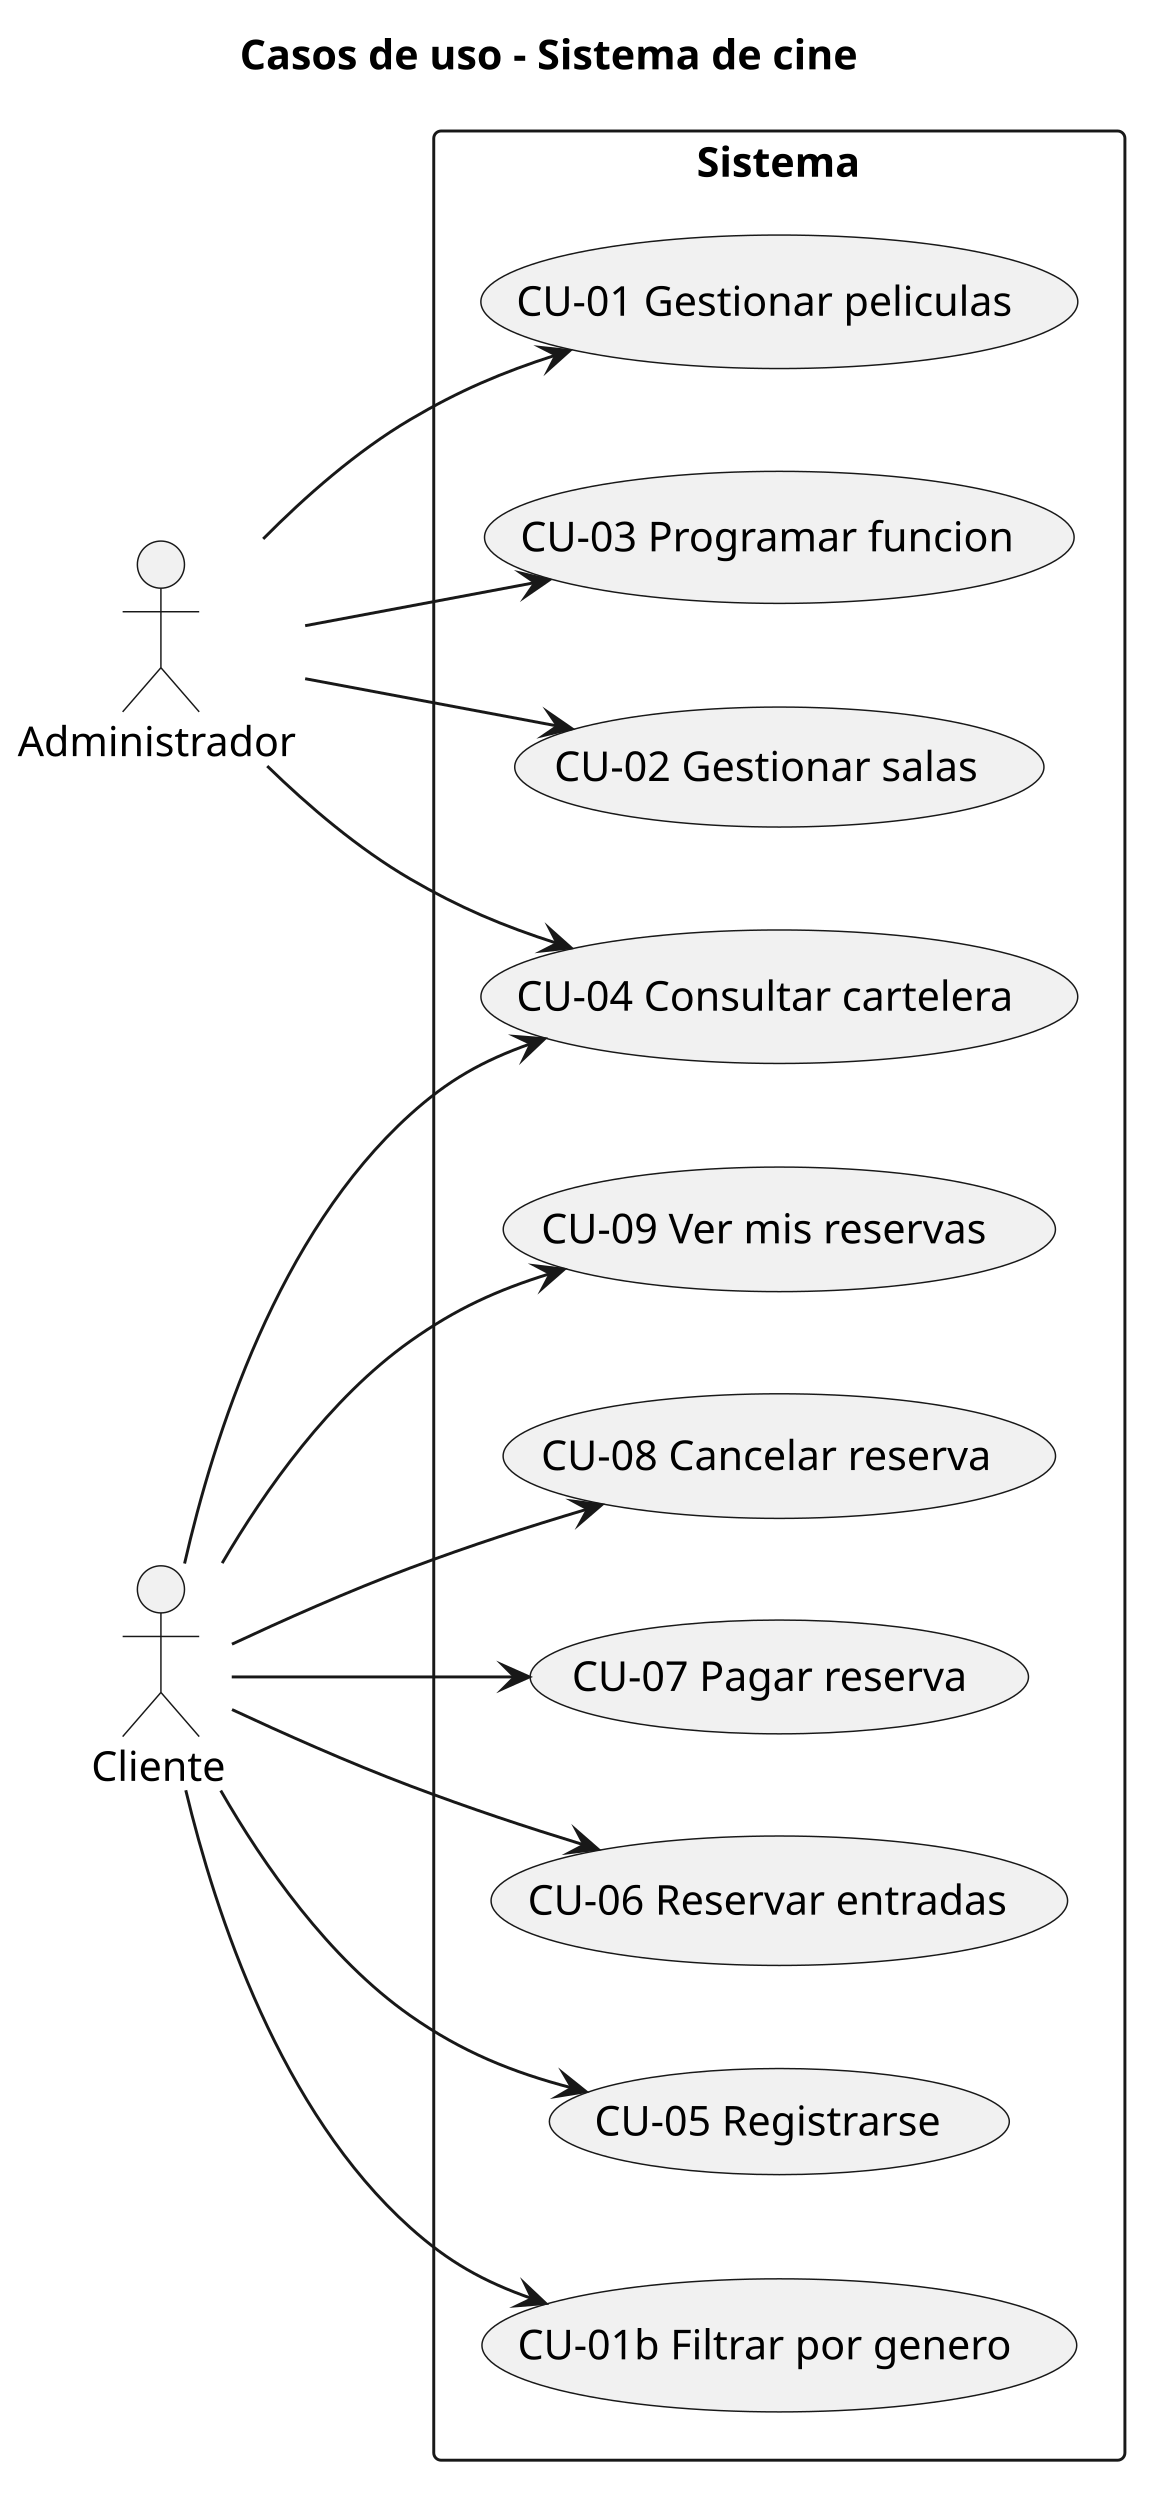
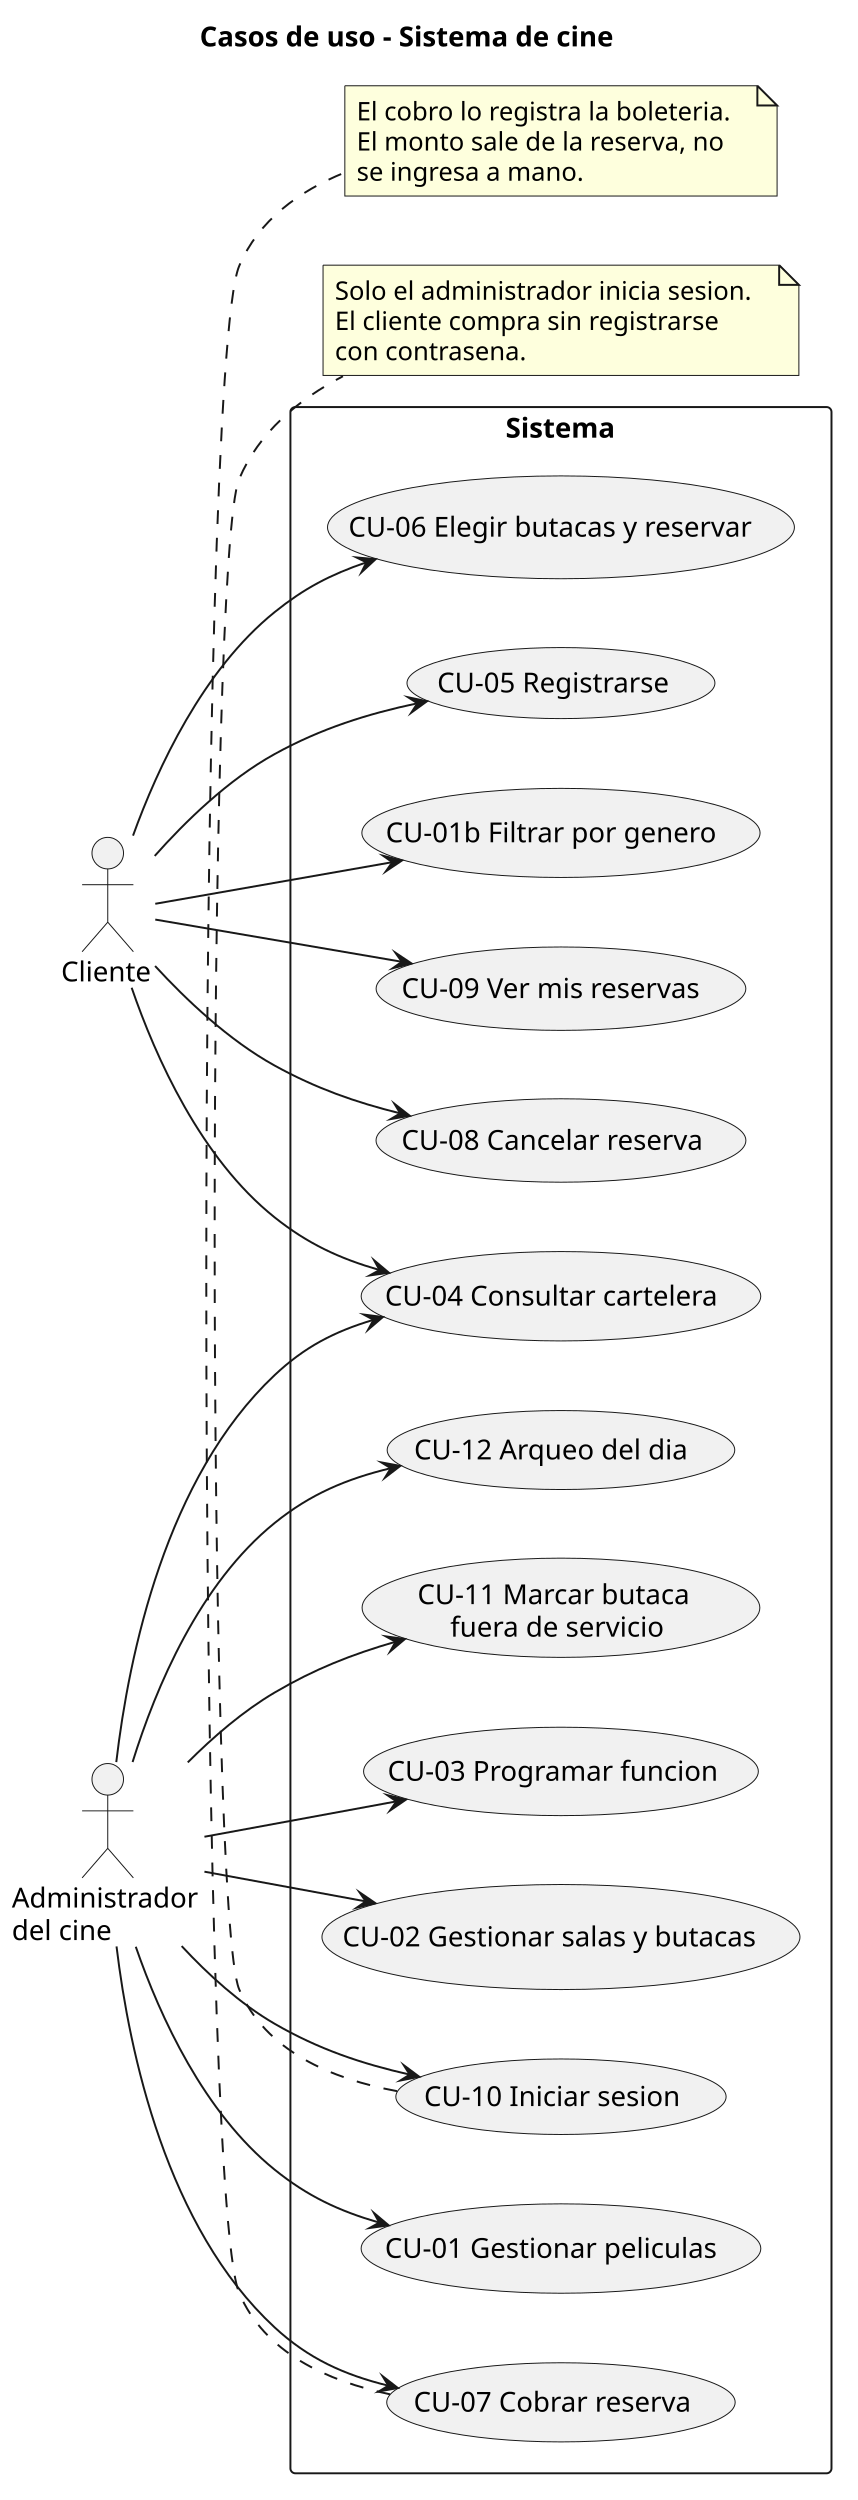
- <svg xmlns="http://www.w3.org/2000/svg" contentStyleType="text/css" data-diagram-type="DESCRIPTION" height="849px" preserveAspectRatio="none" style="width:396px;height:849px;background:#FFFFFF;" version="1.1" viewBox="0 0 396 849" width="396px" zoomAndPan="magnify">
+ <svg xmlns="http://www.w3.org/2000/svg" contentStyleType="text/css" data-diagram-type="DESCRIPTION" height="1268px" preserveAspectRatio="none" style="width:435px;height:1268px;background:#FFFFFF;" version="1.1" viewBox="0 0 435 1268" width="435px" zoomAndPan="magnify">
  <defs />
  <g>
    <g class="title" data-source-line="1">
-       <text fill="#000000" font-family="sans-serif" font-size="14" font-weight="700" lengthAdjust="spacing" textLength="226.167" x="81.427" y="23.535">Casos de uso - Sistema de cine</text>
+       <text fill="#000000" font-family="sans-serif" font-size="14" font-weight="700" lengthAdjust="spacing" textLength="226.167" x="101.281" y="23.535">Casos de uso - Sistema de cine</text>
    </g>
    <g class="cluster" data-qualified-name="Sistema" data-source-line="8" id="ent0003">
-       <rect fill="none" height="791" rx="2.5" ry="2.5" style="stroke:#181818;stroke-width:1;" width="234.72" x="147.3" y="44.488" />
-       <text fill="#000000" font-family="sans-serif" font-size="14" font-weight="700" lengthAdjust="spacing" textLength="56.15" x="236.585" y="60.023">Sistema</text>
+       <rect fill="none" height="1048" rx="2.5" ry="2.5" style="stroke:#181818;stroke-width:1;" width="274.43" x="147.3" y="206.458" />
+       <text fill="#000000" font-family="sans-serif" font-size="14" font-weight="700" lengthAdjust="spacing" textLength="56.15" x="256.44" y="221.993">Sistema</text>
    </g>
    <g class="entity" data-qualified-name="Sistema.CU01" data-source-line="9" id="ent0004">
-       <ellipse cx="264.662" cy="102.491" fill="#F1F1F1" rx="101.362" ry="22.672" style="stroke:#181818;stroke-width:0.5;" />
-       <text fill="#000000" font-family="sans-serif" font-size="14" lengthAdjust="spacing" textLength="178.616" x="175.354" y="107.235">CU-01 Gestionar peliculas</text>
+       <ellipse cx="284.522" cy="1140.461" fill="#F1F1F1" rx="101.362" ry="22.672" style="stroke:#181818;stroke-width:0.5;" />
+       <text fill="#000000" font-family="sans-serif" font-size="14" lengthAdjust="spacing" textLength="178.616" x="195.214" y="1145.205">CU-01 Gestionar peliculas</text>
    </g>
-     <g class="entity" data-qualified-name="Sistema.CU02" data-source-line="10" id="ent0005">
-       <ellipse cx="264.663" cy="260.491" fill="#F1F1F1" rx="89.864" ry="20.373" style="stroke:#181818;stroke-width:0.5;" />
-       <text fill="#000000" font-family="sans-serif" font-size="14" lengthAdjust="spacing" textLength="152.92" x="188.204" y="265.235">CU-02 Gestionar salas</text>
+     <g class="entity" data-qualified-name="Sistema.CU01b" data-source-line="10" id="ent0005">
+       <ellipse cx="284.523" cy="422.457" fill="#F1F1F1" rx="100.993" ry="22.599" style="stroke:#181818;stroke-width:0.5;" />
+       <text fill="#000000" font-family="sans-serif" font-size="14" lengthAdjust="spacing" textLength="177.803" x="195.621" y="427.201">CU-01b Filtrar por genero</text>
    </g>
-     <g class="entity" data-qualified-name="Sistema.CU03" data-source-line="11" id="ent0006">
-       <ellipse cx="264.656" cy="182.492" fill="#F1F1F1" rx="100.116" ry="22.423" style="stroke:#181818;stroke-width:0.5;" />
-       <text fill="#000000" font-family="sans-serif" font-size="14" lengthAdjust="spacing" textLength="175.868" x="176.722" y="187.236">CU-03 Programar funcion</text>
+     <g class="entity" data-qualified-name="Sistema.CU02" data-source-line="11" id="ent0006">
+       <ellipse cx="284.519" cy="982.462" fill="#F1F1F1" rx="121.219" ry="26.644" style="stroke:#181818;stroke-width:0.5;" />
+       <text fill="#000000" font-family="sans-serif" font-size="14" lengthAdjust="spacing" textLength="221.601" x="173.719" y="987.206">CU-02 Gestionar salas y butacas</text>
    </g>
-     <g class="entity" data-qualified-name="Sistema.CU04" data-source-line="12" id="ent0007">
-       <ellipse cx="264.66" cy="338.486" fill="#F1F1F1" rx="101.34" ry="22.668" style="stroke:#181818;stroke-width:0.5;" />
-       <text fill="#000000" font-family="sans-serif" font-size="14" lengthAdjust="spacing" textLength="178.568" x="175.376" y="343.231">CU-04 Consultar cartelera</text>
+     <g class="entity" data-qualified-name="Sistema.CU03" data-source-line="12" id="ent0007">
+       <ellipse cx="284.516" cy="898.462" fill="#F1F1F1" rx="100.116" ry="22.423" style="stroke:#181818;stroke-width:0.5;" />
+       <text fill="#000000" font-family="sans-serif" font-size="14" lengthAdjust="spacing" textLength="175.868" x="196.582" y="903.206">CU-03 Programar funcion</text>
    </g>
-     <g class="entity" data-qualified-name="Sistema.CU01b" data-source-line="13" id="ent0008">
-       <ellipse cx="264.663" cy="796.487" fill="#F1F1F1" rx="100.993" ry="22.599" style="stroke:#181818;stroke-width:0.5;" />
-       <text fill="#000000" font-family="sans-serif" font-size="14" lengthAdjust="spacing" textLength="177.803" x="175.762" y="801.231">CU-01b Filtrar por genero</text>
+     <g class="entity" data-qualified-name="Sistema.CU04" data-source-line="13" id="ent0008">
+       <ellipse cx="284.52" cy="657.456" fill="#F1F1F1" rx="101.34" ry="22.668" style="stroke:#181818;stroke-width:0.5;" />
+       <text fill="#000000" font-family="sans-serif" font-size="14" lengthAdjust="spacing" textLength="178.568" x="195.236" y="662.201">CU-04 Consultar cartelera</text>
    </g>
    <g class="entity" data-qualified-name="Sistema.CU05" data-source-line="14" id="ent0009">
-       <ellipse cx="264.658" cy="720.488" fill="#F1F1F1" rx="78.098" ry="18.02" style="stroke:#181818;stroke-width:0.5;" />
-       <text fill="#000000" font-family="sans-serif" font-size="14" lengthAdjust="spacing" textLength="125.549" x="201.884" y="725.232">CU-05 Registrarse</text>
+       <ellipse cx="284.518" cy="346.458" fill="#F1F1F1" rx="78.098" ry="18.02" style="stroke:#181818;stroke-width:0.5;" />
+       <text fill="#000000" font-family="sans-serif" font-size="14" lengthAdjust="spacing" textLength="125.549" x="221.744" y="351.202">CU-05 Registrarse</text>
    </g>
    <g class="entity" data-qualified-name="Sistema.CU06" data-source-line="15" id="ent0010">
-       <ellipse cx="264.661" cy="645.486" fill="#F1F1F1" rx="97.891" ry="21.978" style="stroke:#181818;stroke-width:0.5;" />
-       <text fill="#000000" font-family="sans-serif" font-size="14" lengthAdjust="spacing" textLength="170.94" x="179.191" y="650.231">CU-06 Reservar entradas</text>
+       <ellipse cx="284.519" cy="267.458" fill="#F1F1F1" rx="118.399" ry="26.08" style="stroke:#181818;stroke-width:0.5;" />
+       <text fill="#000000" font-family="sans-serif" font-size="14" lengthAdjust="spacing" textLength="215.571" x="176.733" y="272.202">CU-06 Elegir butacas y reservar</text>
    </g>
    <g class="entity" data-qualified-name="Sistema.CU07" data-source-line="16" id="ent0011">
-       <ellipse cx="264.655" cy="569.491" fill="#F1F1F1" rx="84.615" ry="19.323" style="stroke:#181818;stroke-width:0.5;" />
-       <text fill="#000000" font-family="sans-serif" font-size="14" lengthAdjust="spacing" textLength="140.882" x="194.214" y="574.236">CU-07 Pagar reserva</text>
+       <ellipse cx="284.516" cy="1218.461" fill="#F1F1F1" rx="88.366" ry="20.073" style="stroke:#181818;stroke-width:0.5;" />
+       <text fill="#000000" font-family="sans-serif" font-size="14" lengthAdjust="spacing" textLength="149.509" x="209.762" y="1223.206">CU-07 Cobrar reserva</text>
    </g>
    <g class="entity" data-qualified-name="Sistema.CU08" data-source-line="17" id="ent0012">
-       <ellipse cx="264.659" cy="494.488" fill="#F1F1F1" rx="93.799" ry="21.16" style="stroke:#181818;stroke-width:0.5;" />
-       <text fill="#000000" font-family="sans-serif" font-size="14" lengthAdjust="spacing" textLength="161.807" x="183.756" y="499.232">CU-08 Cancelar reserva</text>
+       <ellipse cx="284.519" cy="578.458" fill="#F1F1F1" rx="93.799" ry="21.16" style="stroke:#181818;stroke-width:0.5;" />
+       <text fill="#000000" font-family="sans-serif" font-size="14" lengthAdjust="spacing" textLength="161.807" x="203.616" y="583.202">CU-08 Cancelar reserva</text>
    </g>
    <g class="entity" data-qualified-name="Sistema.CU09" data-source-line="18" id="ent0013">
-       <ellipse cx="264.663" cy="417.491" fill="#F1F1F1" rx="93.763" ry="21.152" style="stroke:#181818;stroke-width:0.5;" />
-       <text fill="#000000" font-family="sans-serif" font-size="14" lengthAdjust="spacing" textLength="161.725" x="183.8" y="422.235">CU-09 Ver mis reservas</text>
+       <ellipse cx="284.523" cy="501.461" fill="#F1F1F1" rx="93.763" ry="21.152" style="stroke:#181818;stroke-width:0.5;" />
+       <text fill="#000000" font-family="sans-serif" font-size="14" lengthAdjust="spacing" textLength="161.725" x="203.66" y="506.205">CU-09 Ver mis reservas</text>
    </g>
-     <g class="entity" data-qualified-name="admin" data-source-line="5" id="ent0001">
-       <ellipse cx="54.648" cy="191.748" fill="#F1F1F1" rx="8" ry="8" style="stroke:#181818;stroke-width:0.5;" />
-       <path d="M54.648,199.748 L54.648,226.748 M41.648,207.748 L67.648,207.748 M54.648,226.748 L41.648,241.748 M54.648,226.748 L67.648,241.748" fill="none" style="stroke:#181818;stroke-width:0.5;" />
-       <text fill="#000000" font-family="sans-serif" font-size="14" lengthAdjust="spacing" textLength="97.296" x="6" y="256.783">Administrador</text>
+     <g class="entity" data-qualified-name="Sistema.CU10" data-source-line="19" id="ent0014">
+       <ellipse cx="284.524" cy="1063.461" fill="#F1F1F1" rx="83.764" ry="19.153" style="stroke:#181818;stroke-width:0.5;" />
+       <text fill="#000000" font-family="sans-serif" font-size="14" lengthAdjust="spacing" textLength="138.906" x="215.071" y="1068.205">CU-10 Iniciar sesion</text>
    </g>
-     <g class="entity" data-qualified-name="cliente" data-source-line="6" id="ent0002">
-       <ellipse cx="54.652" cy="539.748" fill="#F1F1F1" rx="8" ry="8" style="stroke:#181818;stroke-width:0.5;" />
-       <path d="M54.652,547.748 L54.652,574.748 M41.652,555.748 L67.652,555.748 M54.652,574.748 L41.652,589.748 M54.652,574.748 L67.652,589.748" fill="none" style="stroke:#181818;stroke-width:0.5;" />
-       <text fill="#000000" font-family="sans-serif" font-size="14" lengthAdjust="spacing" textLength="47.305" x="31" y="604.783">Cliente</text>
+     <g class="entity" data-qualified-name="Sistema.CU11" data-source-line="20" id="ent0015">
+       <ellipse cx="284.519" cy="815.459" fill="#F1F1F1" rx="100.869" ry="25.171" style="stroke:#181818;stroke-width:0.5;" />
+       <text fill="#000000" font-family="sans-serif" font-size="14" lengthAdjust="spacing" textLength="145.571" x="211.733" y="813.626">CU-11 Marcar butaca</text>
+       <text fill="#000000" font-family="sans-serif" font-size="14" lengthAdjust="spacing" textLength="112.342" x="228.348" y="830.114">fuera de servicio</text>
    </g>
-     <g class="link" data-entity-1="ent0001" data-entity-2="ent0004" data-link-type="dependency" data-source-line="21" id="lnk14">
-       <path d="M89.38,183.008 C103.6,168.658 121.07,153.268 139.3,142.488 C155.89,132.678 170.411,126.503 188.771,120.583" fill="none" id="admin-to-CU01" style="stroke:#181818;stroke-width:1;" />
-       <polygon fill="#181818" points="193.53,119.048,183.737,118.003,188.771,120.583,186.192,125.617,193.53,119.048" style="stroke:#181818;stroke-width:1;stroke-linejoin:miter;stroke-miterlimit:10;" />
+     <g class="entity" data-qualified-name="Sistema.CU12" data-source-line="21" id="ent0016">
+       <ellipse cx="284.521" cy="735.458" fill="#F1F1F1" rx="88.151" ry="20.03" style="stroke:#181818;stroke-width:0.5;" />
+       <text fill="#000000" font-family="sans-serif" font-size="14" lengthAdjust="spacing" textLength="149.017" x="210.012" y="740.203">CU-12 Arqueo del dia</text>
    </g>
-     <g class="link" data-entity-1="ent0001" data-entity-2="ent0005" data-link-type="dependency" data-source-line="22" id="lnk15">
-       <path d="M103.63,230.488 C130.51,235.528 159.585,240.977 189.315,246.548" fill="none" id="admin-to-CU02" style="stroke:#181818;stroke-width:1;" />
-       <polygon fill="#181818" points="194.23,247.468,186.12,241.879,189.315,246.548,184.647,249.743,194.23,247.468" style="stroke:#181818;stroke-width:1;stroke-linejoin:miter;stroke-miterlimit:10;" />
+     <g class="entity" data-qualified-name="cliente" data-source-line="5" id="ent0001">
+       <ellipse cx="54.652" cy="432.718" fill="#F1F1F1" rx="8" ry="8" style="stroke:#181818;stroke-width:0.5;" />
+       <path d="M54.652,440.718 L54.652,467.718 M41.652,448.718 L67.652,448.718 M54.652,467.718 L41.652,482.718 M54.652,467.718 L67.652,482.718" fill="none" style="stroke:#181818;stroke-width:0.5;" />
+       <text fill="#000000" font-family="sans-serif" font-size="14" lengthAdjust="spacing" textLength="47.305" x="31" y="497.753">Cliente</text>
    </g>
-     <g class="link" data-entity-1="ent0001" data-entity-2="ent0006" data-link-type="dependency" data-source-line="23" id="lnk16">
-       <path d="M103.63,212.488 C128.23,207.878 153.866,203.069 181.666,197.859" fill="none" id="admin-to-CU03" style="stroke:#181818;stroke-width:1;" />
-       <polygon fill="#181818" points="186.58,196.938,176.997,194.665,181.666,197.859,178.471,202.528,186.58,196.938" style="stroke:#181818;stroke-width:1;stroke-linejoin:miter;stroke-miterlimit:10;" />
+     <g class="entity" data-qualified-name="admin" data-source-line="6" id="ent0002">
+       <ellipse cx="54.648" cy="902.468" fill="#F1F1F1" rx="8" ry="8" style="stroke:#181818;stroke-width:0.5;" />
+       <path d="M54.648,910.468 L54.648,937.468 M41.648,918.468 L67.648,918.468 M54.648,937.468 L41.648,952.468 M54.648,937.468 L67.648,952.468" fill="none" style="stroke:#181818;stroke-width:0.5;" />
+       <text fill="#000000" font-family="sans-serif" font-size="14" lengthAdjust="spacing" textLength="97.296" x="6" y="967.503">Administrador</text>
+       <text fill="#000000" font-family="sans-serif" font-size="14" lengthAdjust="spacing" textLength="52.794" x="6" y="983.992">del cine</text>
    </g>
-     <g class="link" data-entity-1="ent0001" data-entity-2="ent0007" data-link-type="dependency" data-source-line="24" id="lnk17">
-       <path d="M90.75,260.158 C104.76,273.788 121.73,288.248 139.3,298.488 C156.05,308.248 170.73,314.428 189.18,320.358" fill="none" id="admin-to-CU04" style="stroke:#181818;stroke-width:1;" />
-       <polygon fill="#181818" points="193.94,321.888,186.596,315.326,189.18,320.358,184.148,322.942,193.94,321.888" style="stroke:#181818;stroke-width:1;stroke-linejoin:miter;stroke-miterlimit:10;" />
+     <g class="entity" data-qualified-name="GMN31" data-source-line="41" id="ent0032">
+       <path d="M163.85,134.488 L163.85,190.42 L405.19,190.42 L405.19,144.488 L395.19,134.488 L163.85,134.488" fill="#FEFFDD" style="stroke:#181818;stroke-width:0.5;" />
+       <path d="M395.19,134.488 L395.19,144.488 L405.19,144.488 L395.19,134.488" fill="#FEFFDD" style="stroke:#181818;stroke-width:1;" />
+       <text fill="#000000" font-family="sans-serif" font-size="13" lengthAdjust="spacing" textLength="220.34" x="169.85" y="152.057">Solo el administrador inicia sesion.</text>
+       <text fill="#000000" font-family="sans-serif" font-size="13" lengthAdjust="spacing" textLength="202.363" x="169.85" y="167.367">El cliente compra sin registrarse</text>
+       <text fill="#000000" font-family="sans-serif" font-size="13" lengthAdjust="spacing" textLength="100.128" x="169.85" y="182.678">con contrasena.</text>
    </g>
-     <g class="link" data-entity-1="ent0002" data-entity-2="ent0007" data-link-type="dependency" data-source-line="26" id="lnk18">
-       <path d="M62.68,530.978 C72.51,487.948 94.43,419.008 139.3,378.488 C152.17,366.858 163.747,360.278 180.257,354.428" fill="none" id="cliente-to-CU04" style="stroke:#181818;stroke-width:1;" />
-       <polygon fill="#181818" points="184.97,352.758,175.151,351.994,180.257,354.428,177.823,359.534,184.97,352.758" style="stroke:#181818;stroke-width:1;stroke-linejoin:miter;stroke-miterlimit:10;" />
+     <g class="entity" data-qualified-name="GMN34" data-source-line="47" id="ent0035">
+       <path d="M174.9,43.488 L174.9,99.42 L394.137,99.42 L394.137,53.488 L384.137,43.488 L174.9,43.488" fill="#FEFFDD" style="stroke:#181818;stroke-width:0.5;" />
+       <path d="M384.137,43.488 L384.137,53.488 L394.137,53.488 L384.137,43.488" fill="#FEFFDD" style="stroke:#181818;stroke-width:1;" />
+       <text fill="#000000" font-family="sans-serif" font-size="13" lengthAdjust="spacing" textLength="198.237" x="180.9" y="61.057">El cobro lo registra la boleteria.</text>
+       <text fill="#000000" font-family="sans-serif" font-size="13" lengthAdjust="spacing" textLength="193.515" x="180.9" y="76.367">El monto sale de la reserva, no</text>
+       <text fill="#000000" font-family="sans-serif" font-size="13" lengthAdjust="spacing" textLength="119.171" x="180.9" y="91.678">se ingresa a mano.</text>
    </g>
-     <g class="link" data-entity-1="ent0002" data-entity-2="ent0008" data-link-type="dependency" data-source-line="27" id="lnk19">
-       <path d="M63.09,607.968 C73.21,650.158 95.33,717.088 139.3,756.488 C152.3,768.138 164.013,774.749 180.643,780.599" fill="none" id="cliente-to-CU01b" style="stroke:#181818;stroke-width:1;" />
-       <polygon fill="#181818" points="185.36,782.258,178.197,775.498,180.643,780.599,175.543,783.045,185.36,782.258" style="stroke:#181818;stroke-width:1;stroke-linejoin:miter;stroke-miterlimit:10;" />
+     <g class="link" data-entity-1="ent0001" data-entity-2="ent0008" data-link-type="dependency" data-source-line="24" id="lnk17">
+       <path d="M66.78,500.978 C78.95,536.338 101.88,587.618 139.3,617.458 C155.95,630.738 171.936,638.232 192.486,644.162" fill="none" id="cliente-to-CU04" style="stroke:#181818;stroke-width:1;" />
+       <polygon fill="#181818" points="197.29,645.548,189.752,639.21,192.486,644.162,187.534,646.896,197.29,645.548" style="stroke:#181818;stroke-width:1;stroke-linejoin:miter;stroke-miterlimit:10;" />
    </g>
-     <g class="link" data-entity-1="ent0002" data-entity-2="ent0009" data-link-type="dependency" data-source-line="28" id="lnk20">
-       <path d="M74.96,608.068 C89.44,633.258 111.51,664.988 139.3,684.488 C156.87,696.818 173.804,703.687 194.184,709.047" fill="none" id="cliente-to-CU05" style="stroke:#181818;stroke-width:1;" />
-       <polygon fill="#181818" points="199.02,710.318,191.333,704.161,194.184,709.047,189.299,711.898,199.02,710.318" style="stroke:#181818;stroke-width:1;stroke-linejoin:miter;stroke-miterlimit:10;" />
+     <g class="link" data-entity-1="ent0001" data-entity-2="ent0005" data-link-type="dependency" data-source-line="25" id="lnk18">
+       <path d="M78.75,458.398 C107.94,453.278 154.785,445.052 198.965,437.302" fill="none" id="cliente-to-CU01b" style="stroke:#181818;stroke-width:1;" />
+       <polygon fill="#181818" points="203.89,436.438,194.334,434.053,198.965,437.302,195.716,441.933,203.89,436.438" style="stroke:#181818;stroke-width:1;stroke-linejoin:miter;stroke-miterlimit:10;" />
    </g>
-     <g class="link" data-entity-1="ent0002" data-entity-2="ent0010" data-link-type="dependency" data-source-line="29" id="lnk21">
-       <path d="M78.79,580.568 C95.42,588.318 118.49,598.648 139.3,606.488 C159.84,614.228 177.892,620.225 198.322,626.525" fill="none" id="cliente-to-CU06" style="stroke:#181818;stroke-width:1;" />
-       <polygon fill="#181818" points="203.1,627.998,195.678,621.524,198.322,626.525,193.321,629.169,203.1,627.998" style="stroke:#181818;stroke-width:1;stroke-linejoin:miter;stroke-miterlimit:10;" />
+     <g class="link" data-entity-1="ent0001" data-entity-2="ent0009" data-link-type="dependency" data-source-line="26" id="lnk19">
+       <path d="M78.47,434.128 C93.9,416.768 115.72,395.458 139.3,382.458 C162.91,369.438 186.389,362.086 211.689,356.716" fill="none" id="cliente-to-CU05" style="stroke:#181818;stroke-width:1;" />
+       <polygon fill="#181818" points="216.58,355.678,206.946,353.634,211.689,356.716,208.607,361.46,216.58,355.678" style="stroke:#181818;stroke-width:1;stroke-linejoin:miter;stroke-miterlimit:10;" />
    </g>
-     <g class="link" data-entity-1="ent0002" data-entity-2="ent0011" data-link-type="dependency" data-source-line="30" id="lnk22">
-       <path d="M78.7,569.488 C103.14,569.488 138.17,569.488 174.76,569.488" fill="none" id="cliente-to-CU07" style="stroke:#181818;stroke-width:1;" />
-       <polygon fill="#181818" points="179.76,569.488,170.76,565.488,174.76,569.488,170.76,573.488,179.76,569.488" style="stroke:#181818;stroke-width:1;stroke-linejoin:miter;stroke-miterlimit:10;" />
+     <g class="link" data-entity-1="ent0001" data-entity-2="ent0010" data-link-type="dependency" data-source-line="27" id="lnk20">
+       <path d="M67.47,423.838 C79.96,389.308 102.96,339.768 139.3,310.458 C154.14,298.488 167.517,291.45 185.817,285.22" fill="none" id="cliente-to-CU06" style="stroke:#181818;stroke-width:1;" />
+       <polygon fill="#181818" points="190.55,283.608,180.741,282.722,185.817,285.22,183.319,290.295,190.55,283.608" style="stroke:#181818;stroke-width:1;stroke-linejoin:miter;stroke-miterlimit:10;" />
    </g>
-     <g class="link" data-entity-1="ent0002" data-entity-2="ent0012" data-link-type="dependency" data-source-line="31" id="lnk23">
-       <path d="M78.77,558.358 C95.4,550.588 118.46,540.248 139.3,532.488 C160.24,524.688 178.789,518.669 199.549,512.469" fill="none" id="cliente-to-CU08" style="stroke:#181818;stroke-width:1;" />
-       <polygon fill="#181818" points="204.34,511.038,194.572,509.781,199.549,512.469,196.861,517.447,204.34,511.038" style="stroke:#181818;stroke-width:1;stroke-linejoin:miter;stroke-miterlimit:10;" />
+     <g class="link" data-entity-1="ent0001" data-entity-2="ent0012" data-link-type="dependency" data-source-line="28" id="lnk21">
+       <path d="M78.66,489.958 C94.17,506.838 116,527.608 139.3,540.458 C160.27,552.028 180.058,558.99 202.988,564.7" fill="none" id="cliente-to-CU08" style="stroke:#181818;stroke-width:1;" />
+       <polygon fill="#181818" points="207.84,565.908,200.073,559.852,202.988,564.7,198.14,567.615,207.84,565.908" style="stroke:#181818;stroke-width:1;stroke-linejoin:miter;stroke-miterlimit:10;" />
    </g>
-     <g class="link" data-entity-1="ent0002" data-entity-2="ent0013" data-link-type="dependency" data-source-line="32" id="lnk24">
-       <path d="M75.45,530.838 C90,505.998 111.97,474.878 139.3,455.488 C154.76,444.518 168.693,438.125 186.843,432.515" fill="none" id="cliente-to-CU09" style="stroke:#181818;stroke-width:1;" />
-       <polygon fill="#181818" points="191.62,431.038,181.84,429.874,186.843,432.515,184.203,437.518,191.62,431.038" style="stroke:#181818;stroke-width:1;stroke-linejoin:miter;stroke-miterlimit:10;" />
+     <g class="link" data-entity-1="ent0001" data-entity-2="ent0013" data-link-type="dependency" data-source-line="29" id="lnk22">
+       <path d="M78.75,466.408 C109.02,471.588 158.622,480.085 203.802,487.815" fill="none" id="cliente-to-CU09" style="stroke:#181818;stroke-width:1;" />
+       <polygon fill="#181818" points="208.73,488.658,200.534,483.198,203.802,487.815,199.184,491.083,208.73,488.658" style="stroke:#181818;stroke-width:1;stroke-linejoin:miter;stroke-miterlimit:10;" />
+     </g>
+     <g class="link" data-entity-1="ent0002" data-entity-2="ent0014" data-link-type="dependency" data-source-line="31" id="lnk23">
+       <path d="M92.14,987.048 C105.57,1001.528 121.82,1016.328 139.3,1026.458 C161.55,1039.358 183.413,1046.714 207.793,1052.234" fill="none" id="admin-to-CU10" style="stroke:#181818;stroke-width:1;" />
+       <polygon fill="#181818" points="212.67,1053.338,204.775,1047.45,207.793,1052.234,203.009,1055.252,212.67,1053.338" style="stroke:#181818;stroke-width:1;stroke-linejoin:miter;stroke-miterlimit:10;" />
+     </g>
+     <g class="link" data-entity-1="ent0002" data-entity-2="ent0004" data-link-type="dependency" data-source-line="32" id="lnk24">
+       <path d="M68.87,987.388 C81.35,1023.368 103.58,1071.588 139.3,1100.458 C155.87,1113.848 171.817,1121.38 192.367,1127.32" fill="none" id="admin-to-CU01" style="stroke:#181818;stroke-width:1;" />
+       <polygon fill="#181818" points="197.17,1128.708,189.635,1122.366,192.367,1127.32,187.413,1130.052,197.17,1128.708" style="stroke:#181818;stroke-width:1;stroke-linejoin:miter;stroke-miterlimit:10;" />
+     </g>
+     <g class="link" data-entity-1="ent0002" data-entity-2="ent0006" data-link-type="dependency" data-source-line="33" id="lnk25">
+       <path d="M103.69,949.318 C128.9,953.958 155.733,958.902 185.513,964.392" fill="none" id="admin-to-CU02" style="stroke:#181818;stroke-width:1;" />
+       <polygon fill="#181818" points="190.43,965.298,182.304,959.733,185.513,964.392,180.854,967.6,190.43,965.298" style="stroke:#181818;stroke-width:1;stroke-linejoin:miter;stroke-miterlimit:10;" />
+     </g>
+     <g class="link" data-entity-1="ent0002" data-entity-2="ent0007" data-link-type="dependency" data-source-line="34" id="lnk26">
+       <path d="M103.69,931.598 C133.33,926.138 167.123,919.915 201.023,913.665" fill="none" id="admin-to-CU03" style="stroke:#181818;stroke-width:1;" />
+       <polygon fill="#181818" points="205.94,912.758,196.364,910.456,201.023,913.665,197.814,918.324,205.94,912.758" style="stroke:#181818;stroke-width:1;stroke-linejoin:miter;stroke-miterlimit:10;" />
+     </g>
+     <g class="link" data-entity-1="ent0002" data-entity-2="ent0008" data-link-type="dependency" data-source-line="35" id="lnk27">
+       <path d="M58.98,893.728 C65.4,839.008 84.22,749.278 139.3,697.458 C154.44,683.218 169.409,675.4 189.419,669.42" fill="none" id="admin-to-CU04" style="stroke:#181818;stroke-width:1;" />
+       <polygon fill="#181818" points="194.21,667.988,184.441,666.733,189.419,669.42,186.732,674.398,194.21,667.988" style="stroke:#181818;stroke-width:1;stroke-linejoin:miter;stroke-miterlimit:10;" />
+     </g>
+     <g class="link" data-entity-1="ent0002" data-entity-2="ent0015" data-link-type="dependency" data-source-line="36" id="lnk28">
+       <path d="M95.23,893.888 C108.18,880.928 123.35,867.858 139.3,858.458 C159.44,846.588 178.328,839.15 200.618,832.69" fill="none" id="admin-to-CU11" style="stroke:#181818;stroke-width:1;" />
+       <polygon fill="#181818" points="205.42,831.298,195.662,829.962,200.618,832.69,197.889,837.645,205.42,831.298" style="stroke:#181818;stroke-width:1;stroke-linejoin:miter;stroke-miterlimit:10;" />
+     </g>
+     <g class="link" data-entity-1="ent0002" data-entity-2="ent0011" data-link-type="dependency" data-source-line="37" id="lnk29">
+       <path d="M59.1,987.228 C65.64,1041.448 84.56,1129.818 139.3,1180.458 C156.4,1196.288 174.454,1204.485 196.964,1210.015" fill="none" id="admin-to-CU07" style="stroke:#181818;stroke-width:1;" />
+       <polygon fill="#181818" points="201.82,1211.208,194.034,1205.177,196.964,1210.015,192.126,1212.946,201.82,1211.208" style="stroke:#181818;stroke-width:1;stroke-linejoin:miter;stroke-miterlimit:10;" />
+     </g>
+     <g class="link" data-entity-1="ent0002" data-entity-2="ent0016" data-link-type="dependency" data-source-line="38" id="lnk30">
+       <path d="M67.25,893.708 C79.11,855.588 101.29,803.188 139.3,772.458 C157.39,757.828 175.719,750.09 198.199,744.67" fill="none" id="admin-to-CU12" style="stroke:#181818;stroke-width:1;" />
+       <polygon fill="#181818" points="203.06,743.498,193.373,741.719,198.199,744.67,195.248,749.496,203.06,743.498" style="stroke:#181818;stroke-width:1;stroke-linejoin:miter;stroke-miterlimit:10;" />
+     </g>
+     <g class="link" data-entity-1="ent0014" data-entity-2="ent0032" data-link-type="association" data-source-line="41" id="lnk33">
+       <path d="M201.36,1060.628 C168.07,1054.448 134.49,1040.188 121.3,1008.958 C104.73,969.758 104.73,282.158 121.3,242.958 C131.26,219.388 151.25,202.668 173.94,190.828" fill="none" id="CU10-GMN31" style="stroke:#181818;stroke-width:1;stroke-dasharray:7,7;" />
+     </g>
+     <g class="link" data-entity-1="ent0011" data-entity-2="ent0035" data-link-type="association" data-source-line="47" id="lnk36">
+       <path d="M197.87,1214.398 C165.76,1207.668 134.05,1193.148 121.3,1162.958 C99.07,1110.348 99.07,187.568 121.3,134.958 C131.06,111.848 151.48,97.038 174.68,87.588" fill="none" id="CU07-GMN34" style="stroke:#181818;stroke-width:1;stroke-dasharray:7,7;" />
    </g>
  </g>
</svg>
